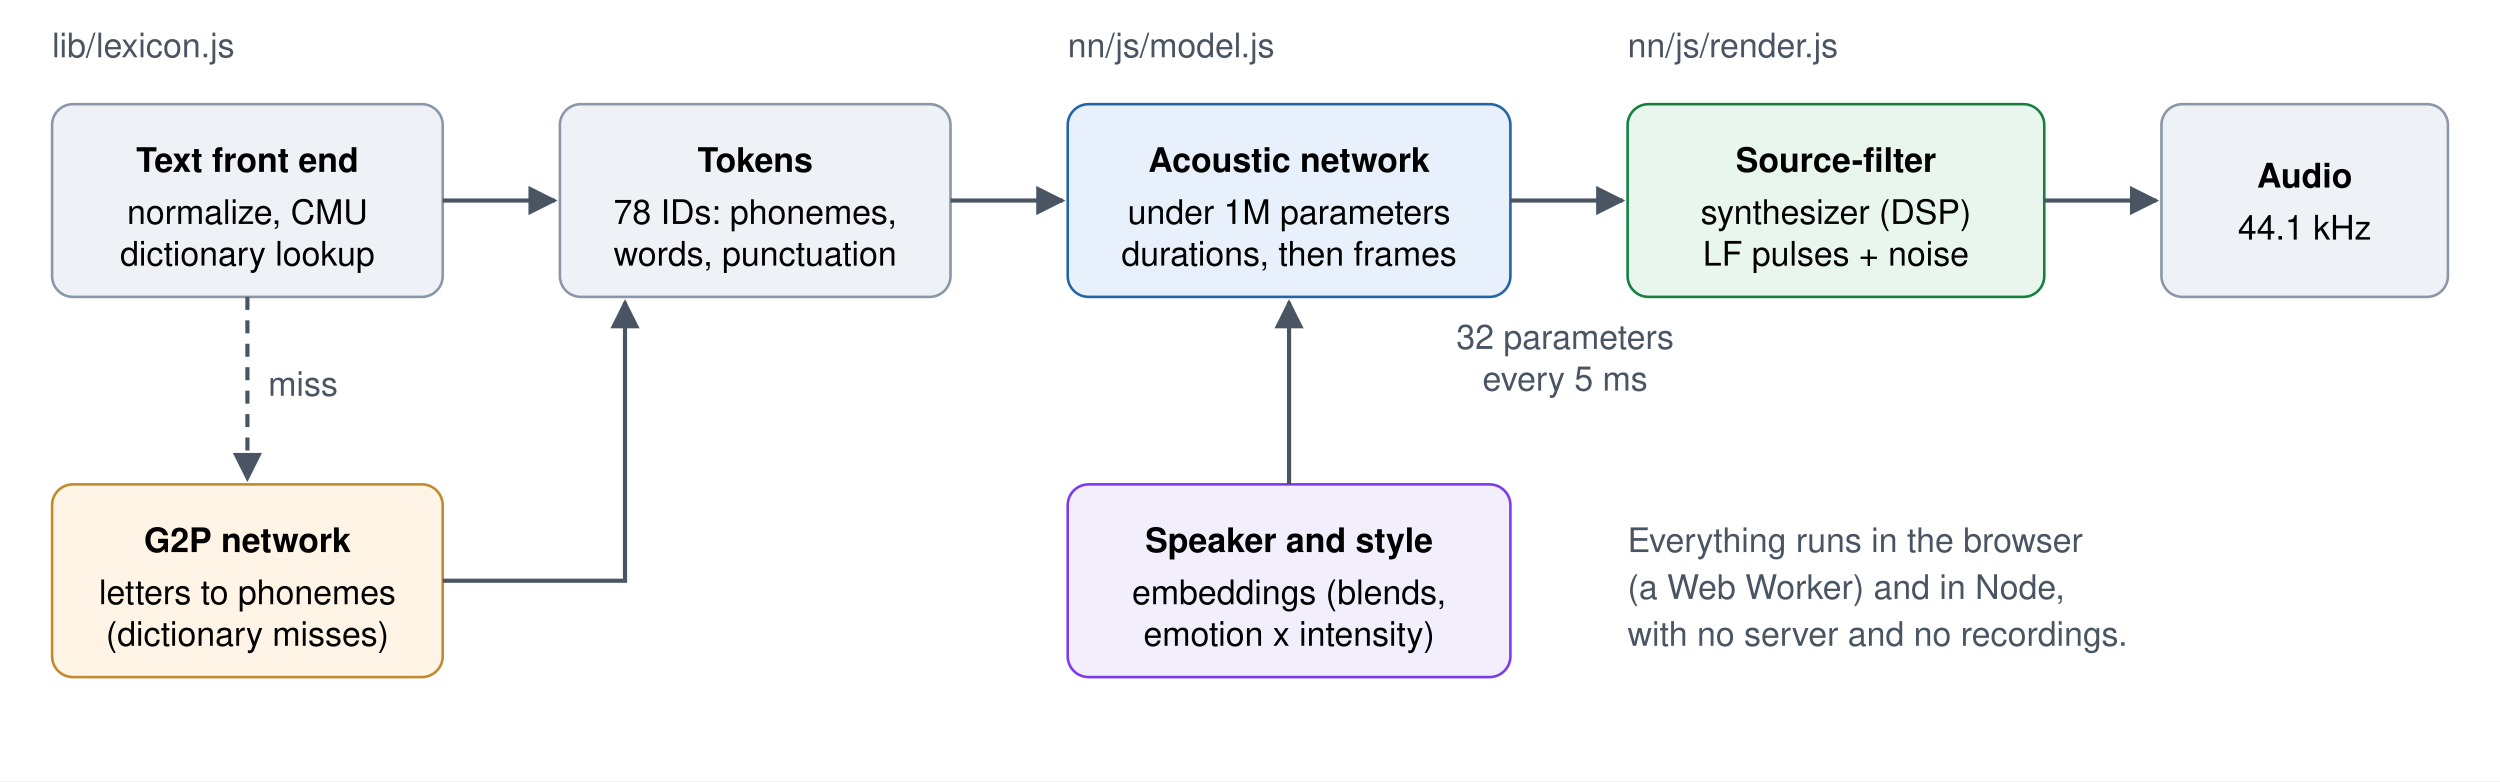
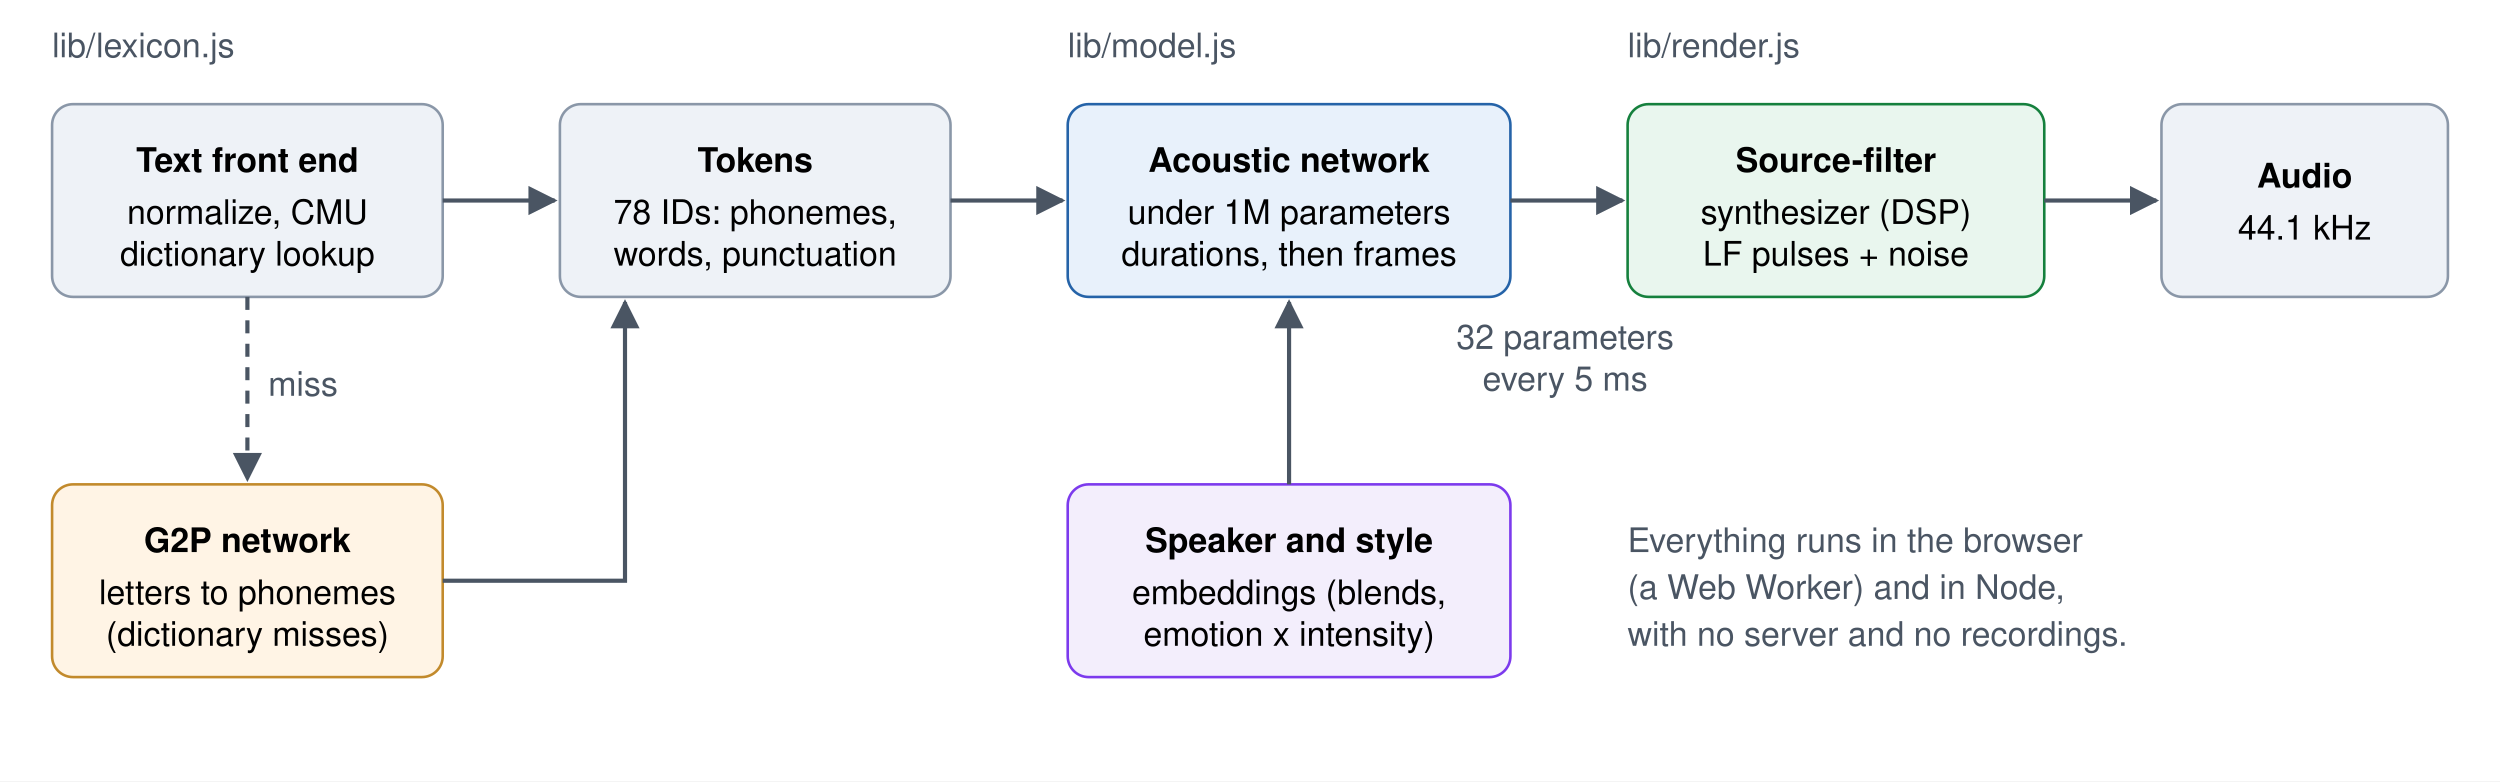
<svg xmlns="http://www.w3.org/2000/svg" viewBox="0 0 960 300" width="960" height="300" font-family="Helvetica, Arial, sans-serif" font-size="13">
  <defs>
    <marker id="arrow" viewBox="0 0 10 10" refX="9" refY="5" markerWidth="7" markerHeight="7" orient="auto-start-reverse">
      <path d="M0,0 L10,5 L0,10 z" fill="#4a5563" />
    </marker>
  </defs>
  <rect width="960" height="300" fill="#ffffff" />
  <rect x="20" y="40" width="150" height="74" rx="8" fill="#eef2f7" stroke="#8a97a8" />
  <text x="95" y="66" text-anchor="middle" font-weight="bold">Text front end</text>
  <text x="95" y="86" text-anchor="middle">normalize, CMU</text>
  <text x="95" y="102" text-anchor="middle">dictionary lookup</text>
  <rect x="20" y="186" width="150" height="74" rx="8" fill="#fff4e5" stroke="#c28a2c" />
  <text x="95" y="212" text-anchor="middle" font-weight="bold">G2P network</text>
  <text x="95" y="232" text-anchor="middle">letters to phonemes</text>
  <text x="95" y="248" text-anchor="middle">(dictionary misses)</text>
  <rect x="215" y="40" width="150" height="74" rx="8" fill="#eef2f7" stroke="#8a97a8" />
  <text x="290" y="66" text-anchor="middle" font-weight="bold">Tokens</text>
  <text x="290" y="86" text-anchor="middle">78 IDs: phonemes,</text>
  <text x="290" y="102" text-anchor="middle">words, punctuation</text>
  <rect x="410" y="40" width="170" height="74" rx="8" fill="#e8f1fb" stroke="#2563a8" />
  <text x="495" y="66" text-anchor="middle" font-weight="bold">Acoustic network</text>
  <text x="495" y="86" text-anchor="middle">under 1M parameters</text>
  <text x="495" y="102" text-anchor="middle">durations, then frames</text>
  <rect x="410" y="186" width="170" height="74" rx="8" fill="#f3eefc" stroke="#7c3aed" />
  <text x="495" y="212" text-anchor="middle" font-weight="bold">Speaker and style</text>
  <text x="495" y="232" text-anchor="middle">embeddings (blends,</text>
  <text x="495" y="248" text-anchor="middle">emotion x intensity)</text>
  <rect x="625" y="40" width="160" height="74" rx="8" fill="#e9f6ee" stroke="#15803d" />
  <text x="705" y="66" text-anchor="middle" font-weight="bold">Source-filter</text>
  <text x="705" y="86" text-anchor="middle">synthesizer (DSP)</text>
  <text x="705" y="102" text-anchor="middle">LF pulses + noise</text>
  <rect x="830" y="40" width="110" height="74" rx="8" fill="#eef2f7" stroke="#8a97a8" />
  <text x="885" y="72" text-anchor="middle" font-weight="bold">Audio</text>
  <text x="885" y="92" text-anchor="middle">44.1 kHz</text>
  <line x1="170" y1="77" x2="213" y2="77" stroke="#4a5563" stroke-width="1.6" marker-end="url(#arrow)" />
  <path d="M95,114 L95,184" stroke="#4a5563" stroke-width="1.6" fill="none" stroke-dasharray="5 4" marker-end="url(#arrow)" />
  <text x="103" y="152" fill="#4a5563">miss</text>
  <path d="M170,223 L240,223 L240,116" stroke="#4a5563" stroke-width="1.6" fill="none" marker-end="url(#arrow)" />
  <line x1="365" y1="77" x2="408" y2="77" stroke="#4a5563" stroke-width="1.6" marker-end="url(#arrow)" />
  <line x1="495" y1="186" x2="495" y2="116" stroke="#4a5563" stroke-width="1.6" marker-end="url(#arrow)" />
  <line x1="580" y1="77" x2="623" y2="77" stroke="#4a5563" stroke-width="1.6" marker-end="url(#arrow)" />
  <text x="601" y="134" text-anchor="middle" fill="#4a5563">32 parameters</text>
  <text x="601" y="150" text-anchor="middle" fill="#4a5563">every 5 ms</text>
  <line x1="785" y1="77" x2="828" y2="77" stroke="#4a5563" stroke-width="1.6" marker-end="url(#arrow)" />
  <text x="20" y="22" fill="#4a5563">lib/lexicon.js</text>
-   <text x="410" y="22" fill="#4a5563">nn/js/model.js</text>
-   <text x="625" y="22" fill="#4a5563">nn/js/render.js</text>
+   <text x="410" y="22" fill="#4a5563">lib/model.js</text>
+   <text x="625" y="22" fill="#4a5563">lib/render.js</text>
  <text x="625" y="212" fill="#4a5563">Everything runs in the browser</text>
  <text x="625" y="230" fill="#4a5563">(a Web Worker) and in Node,</text>
  <text x="625" y="248" fill="#4a5563">with no server and no recordings.</text>
</svg>
